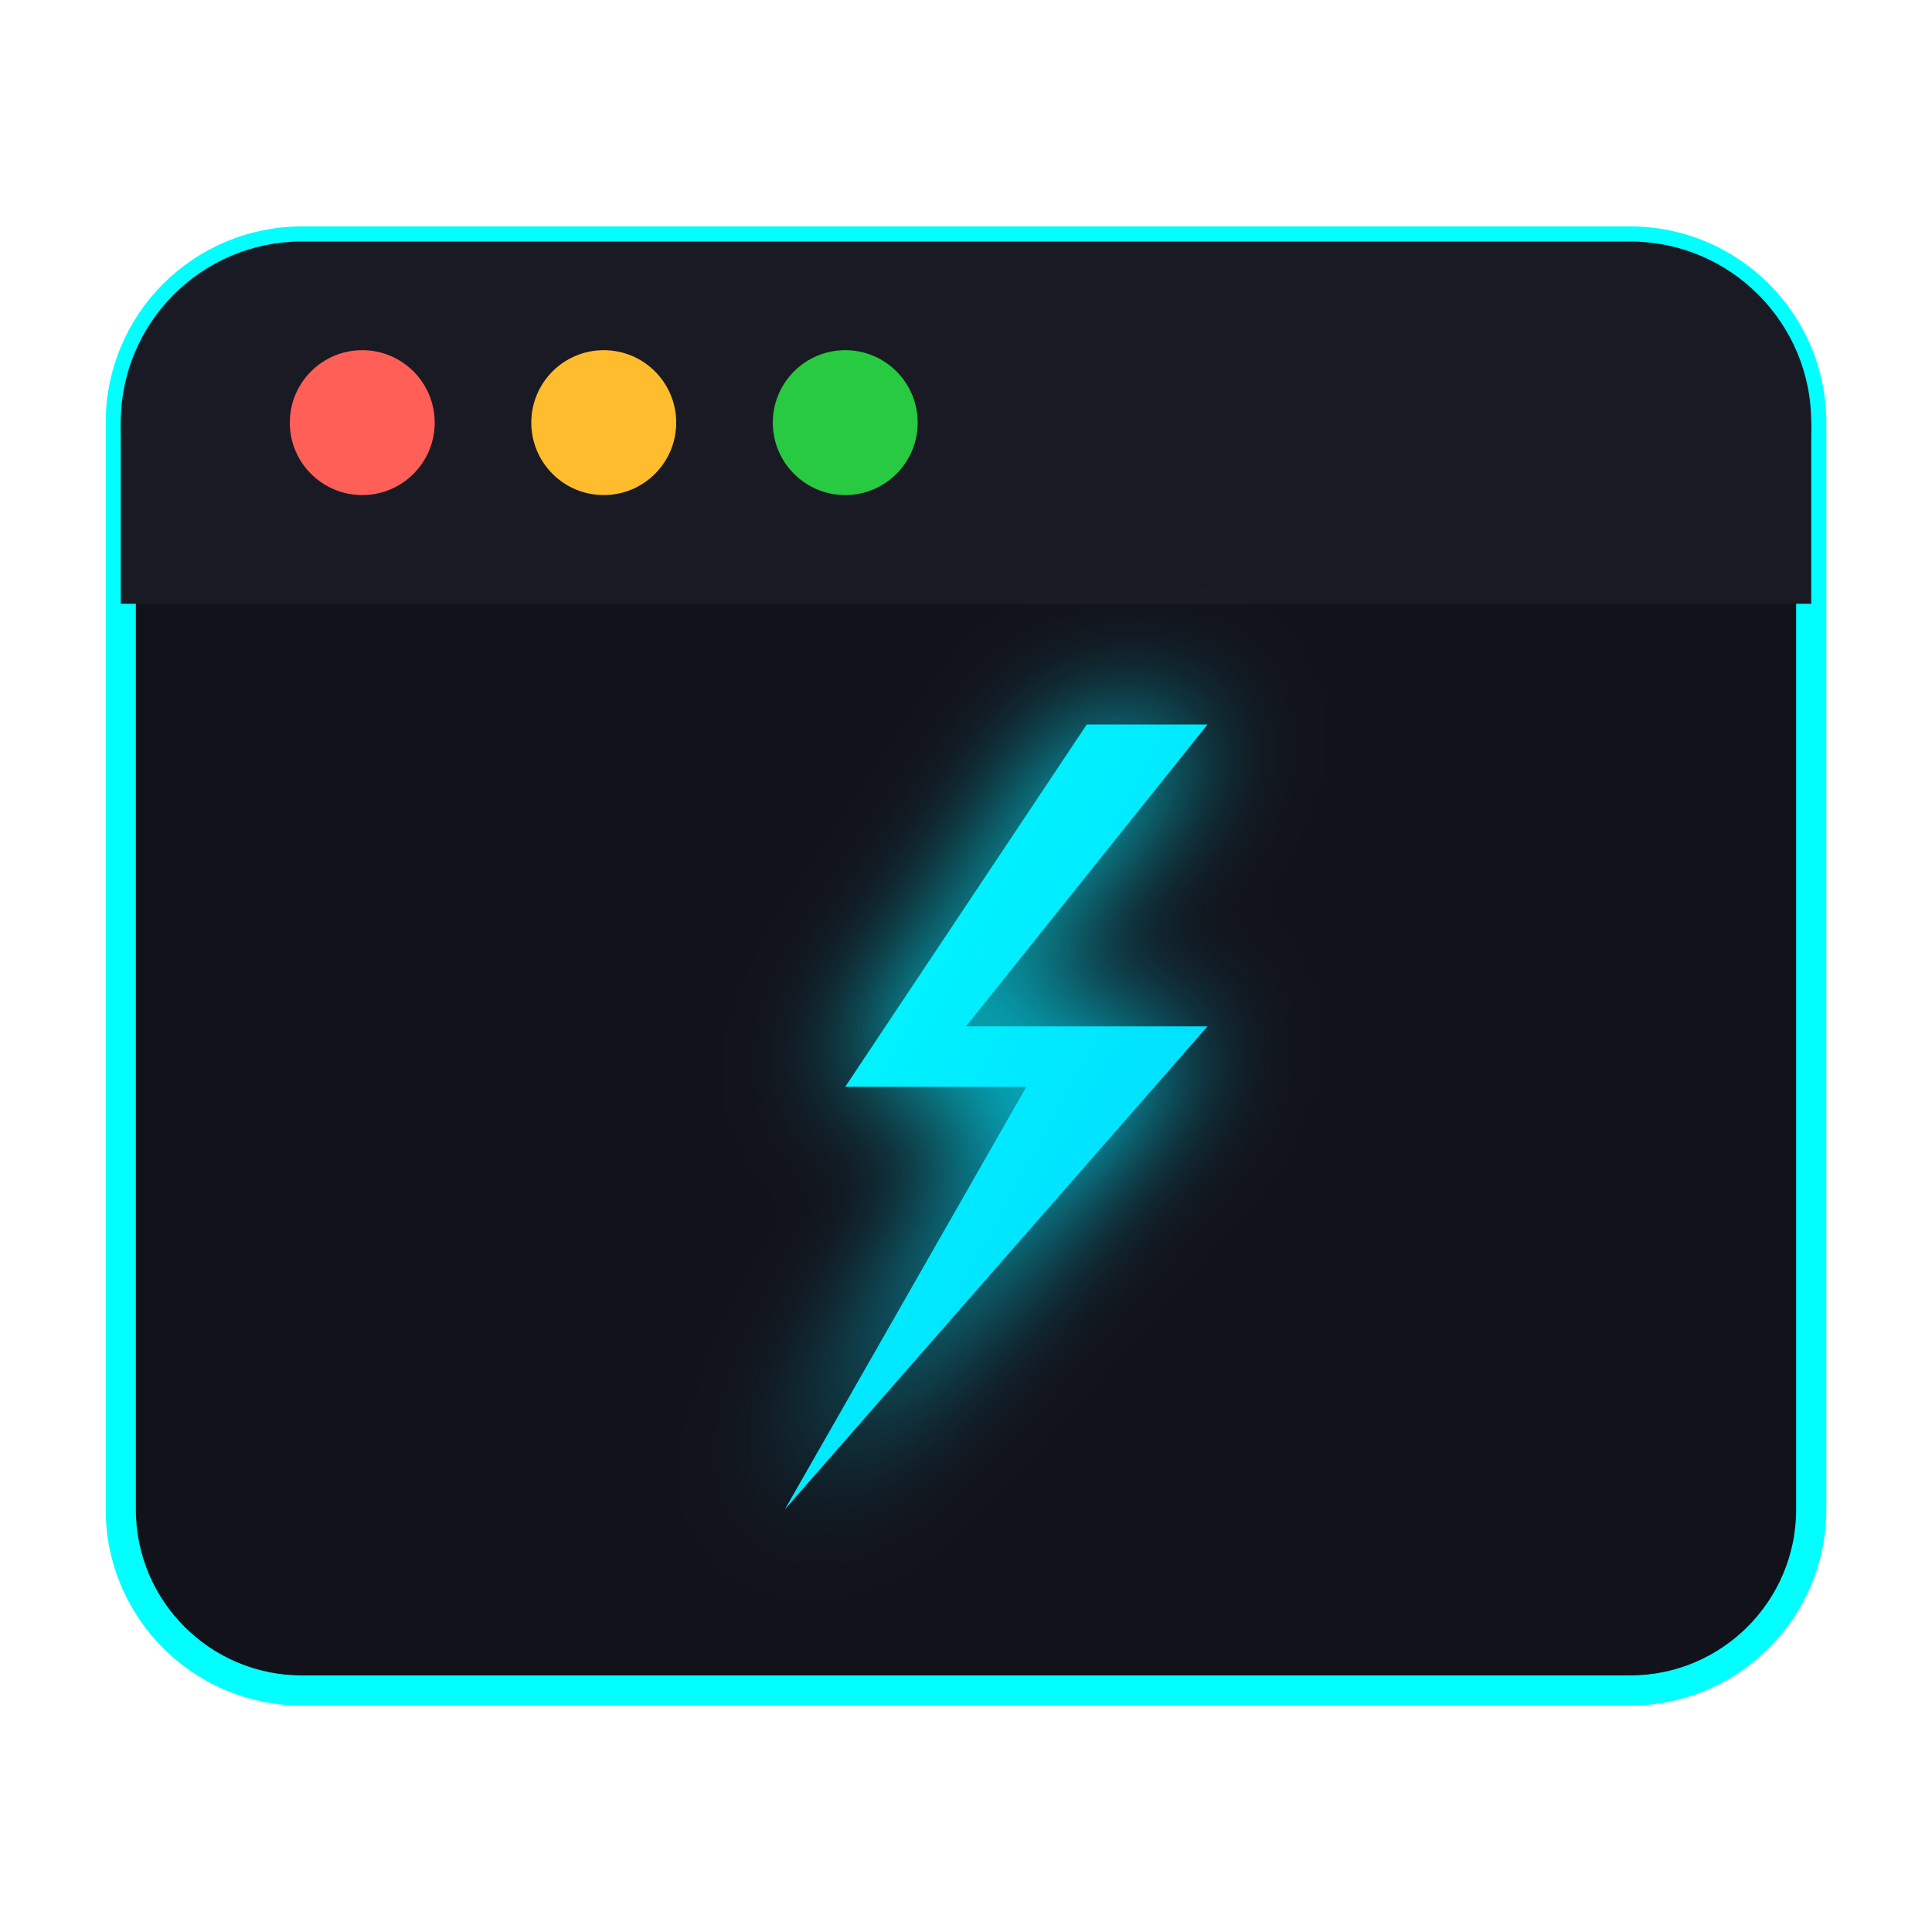
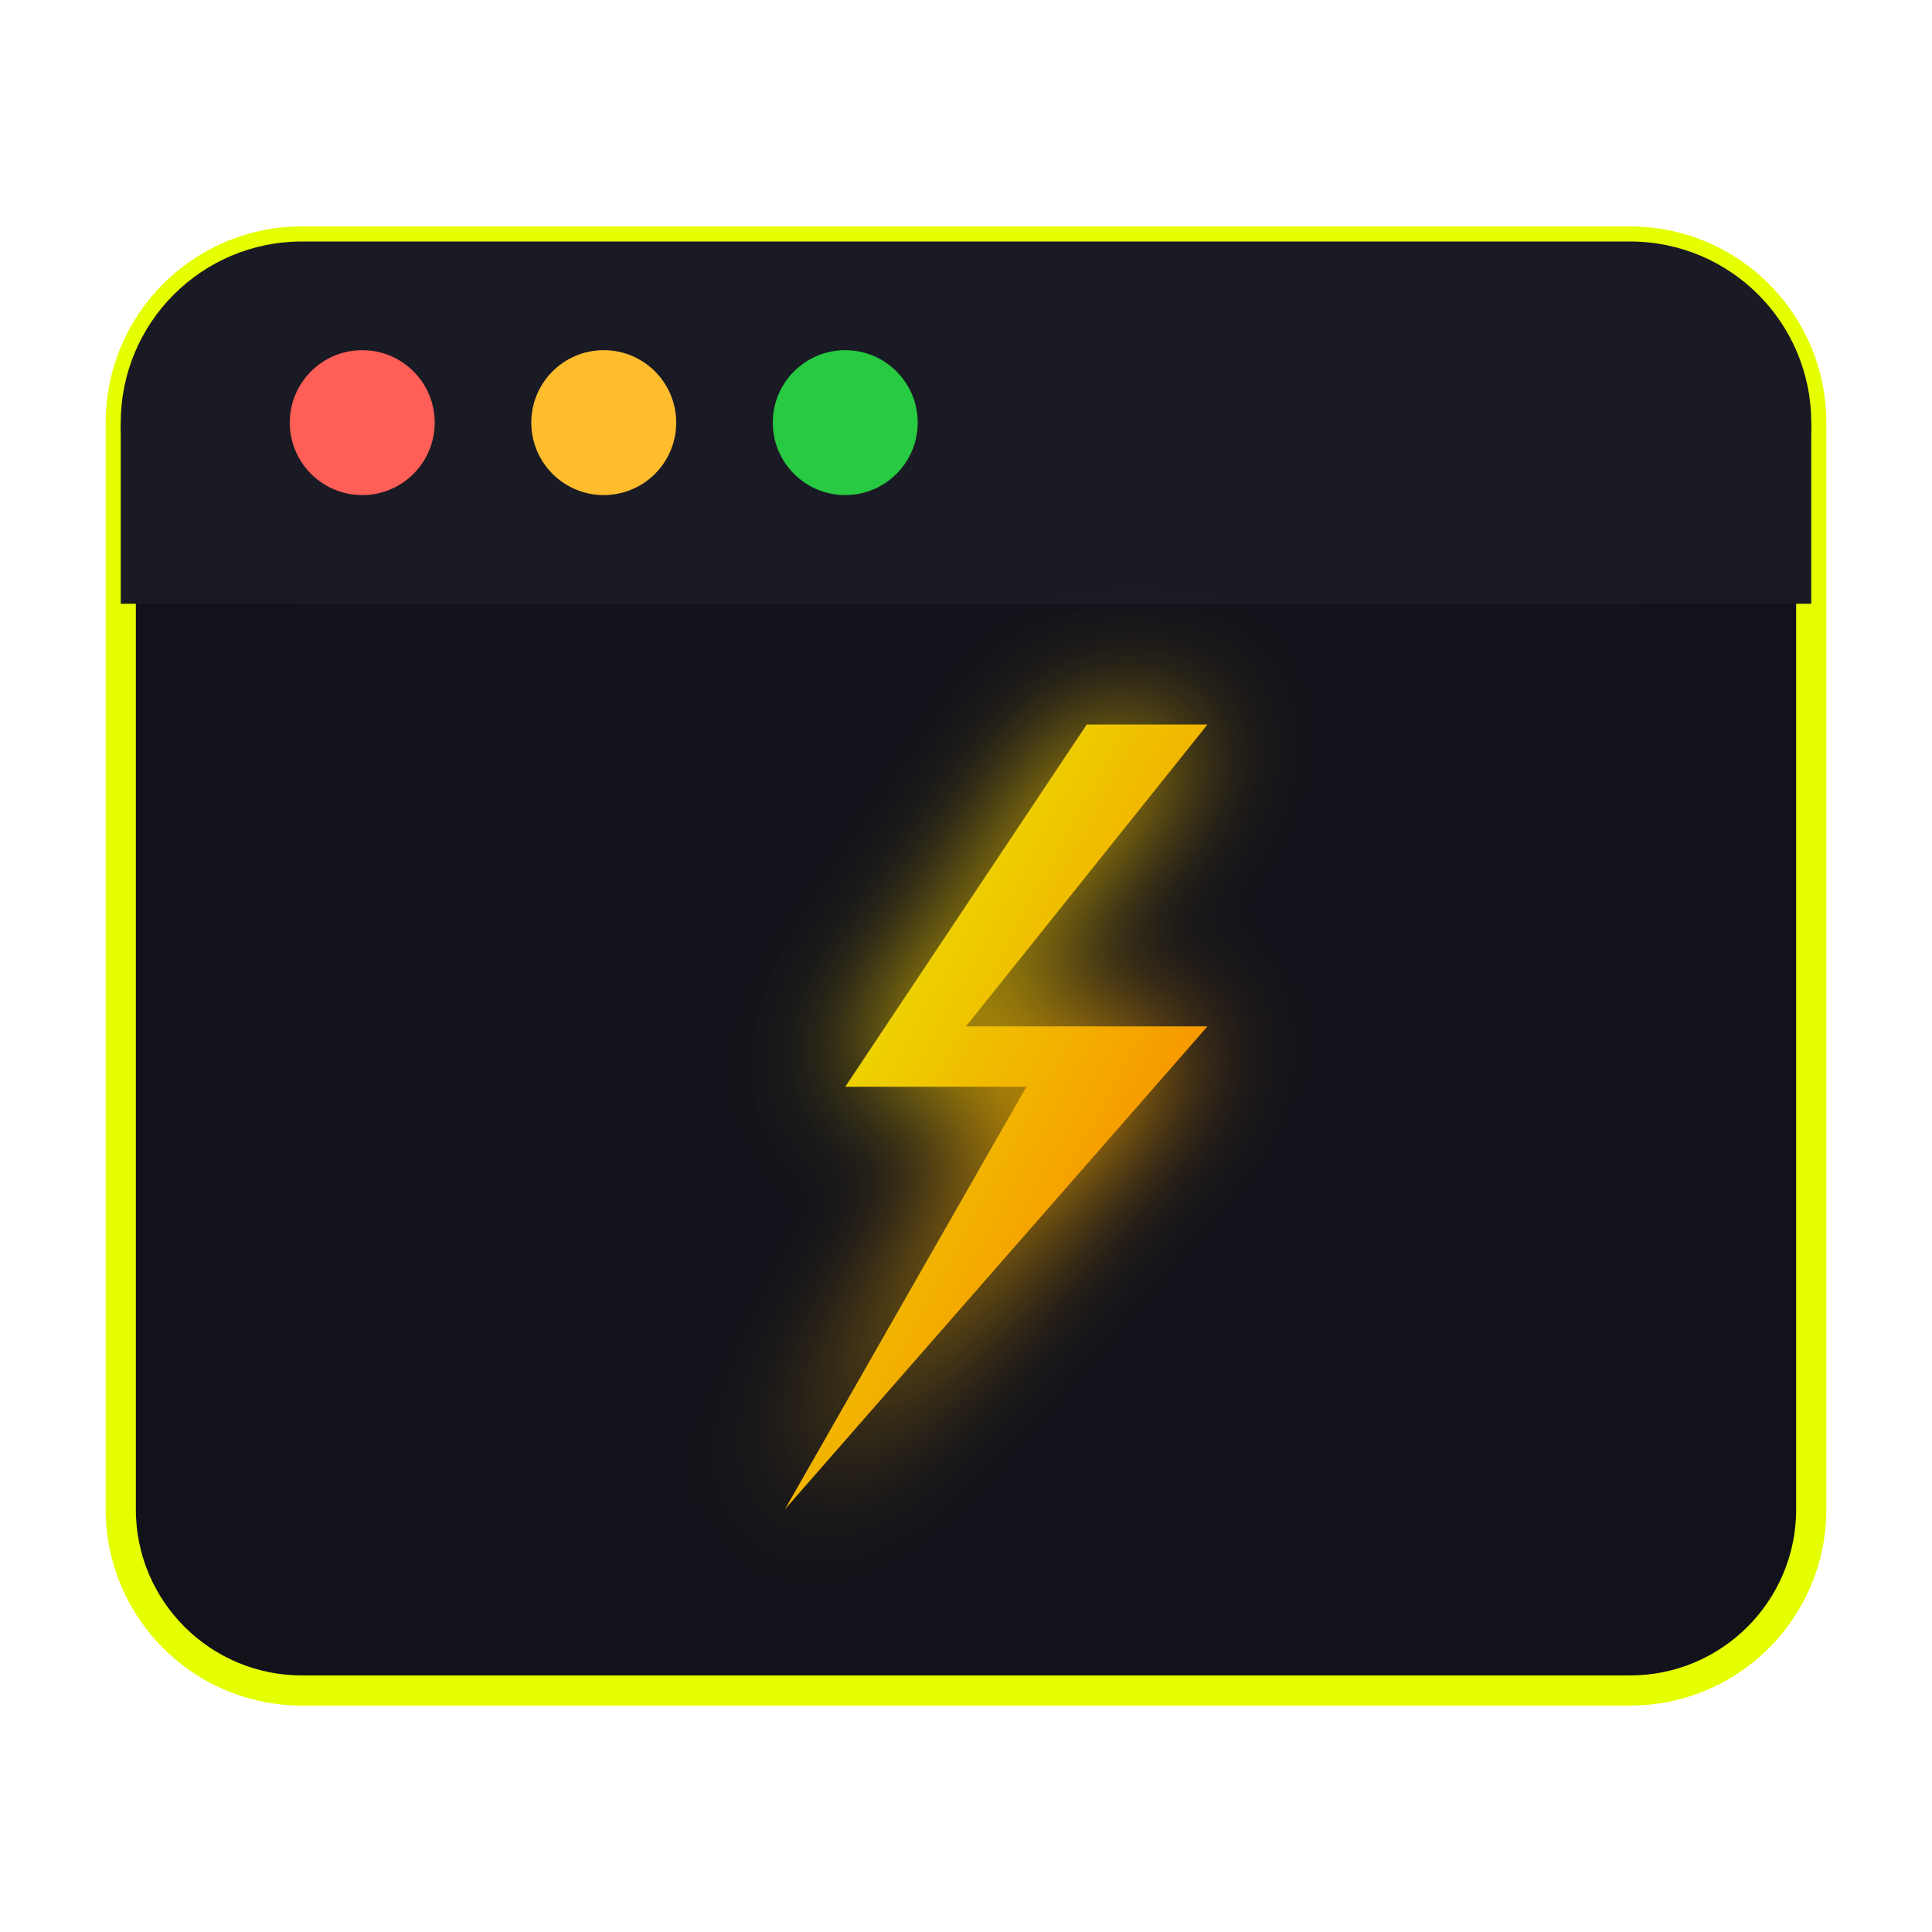
<svg xmlns="http://www.w3.org/2000/svg" viewBox="0 0 32 32">
  <defs>
    <filter id="glow" x="-50%" y="-50%" width="200%" height="200%">
      <feGaussianBlur stdDeviation="1" result="blur" />
      <feMerge>
        <feMergeNode in="blur" />
        <feMergeNode in="SourceGraphic" />
      </feMerge>
    </filter>
    <linearGradient id="boltGradient" x1="0%" y1="0%" x2="100%" y2="100%">
-       <stop offset="0%" style="stop-color:#00ffff" />
-       <stop offset="100%" style="stop-color:#00d4ff" />
+       <stop offset="0%" style="stop-color:#e5ff00" />
+       <stop offset="100%" style="stop-color:#ff6b00" />
    </linearGradient>
  </defs>
-   <rect x="2" y="4" width="28" height="24" rx="3" fill="#12121a" stroke="#00ffff" stroke-width="0.5" />
+   <rect x="2" y="4" width="28" height="24" rx="3" fill="#12121a" stroke="#e5ff00" stroke-width="0.5" />
  <rect x="2" y="4" width="28" height="6" rx="3" fill="#1a1a24" />
  <rect x="2" y="7" width="28" height="3" fill="#1a1a24" />
  <circle cx="6" cy="7" r="1.2" fill="#ff5f56" />
  <circle cx="10" cy="7" r="1.2" fill="#ffbd2e" />
  <circle cx="14" cy="7" r="1.2" fill="#27ca40" />
  <g filter="url(#glow)">
    <path d="M18 12 L14 18 L17 18 L13 25 L20 17 L16 17 L20 12 Z" fill="url(#boltGradient)" />
  </g>
</svg>
